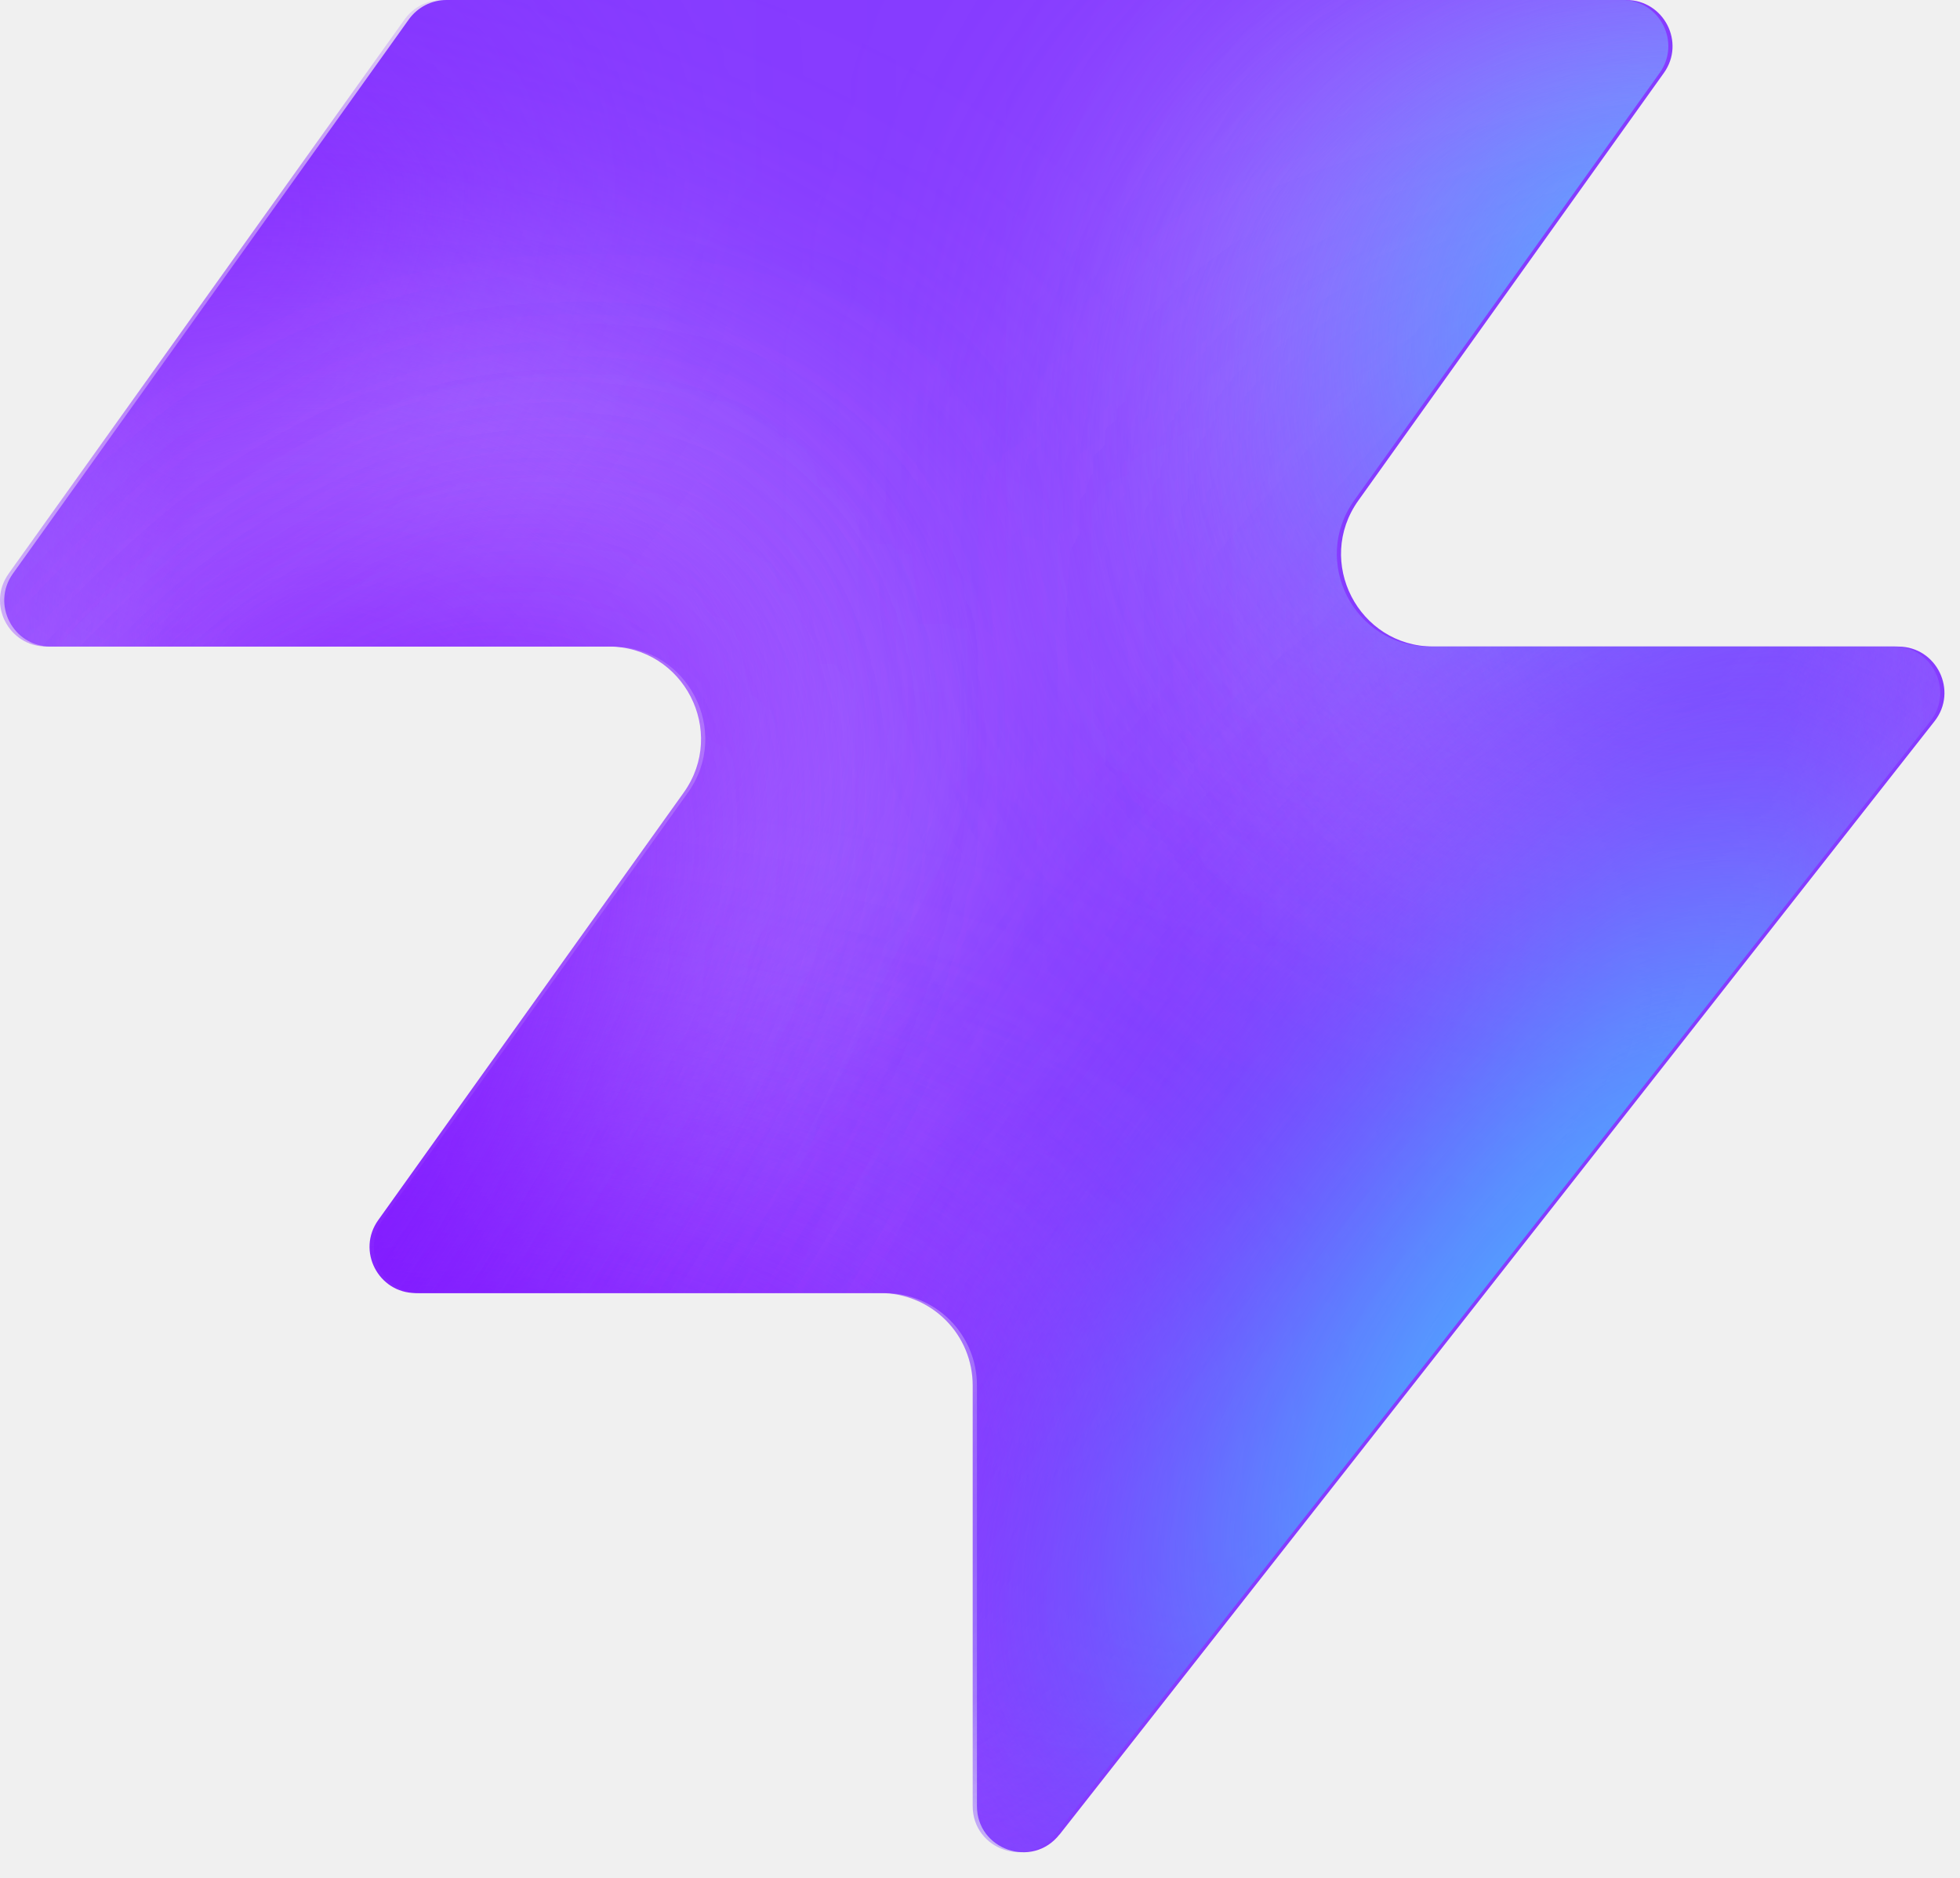
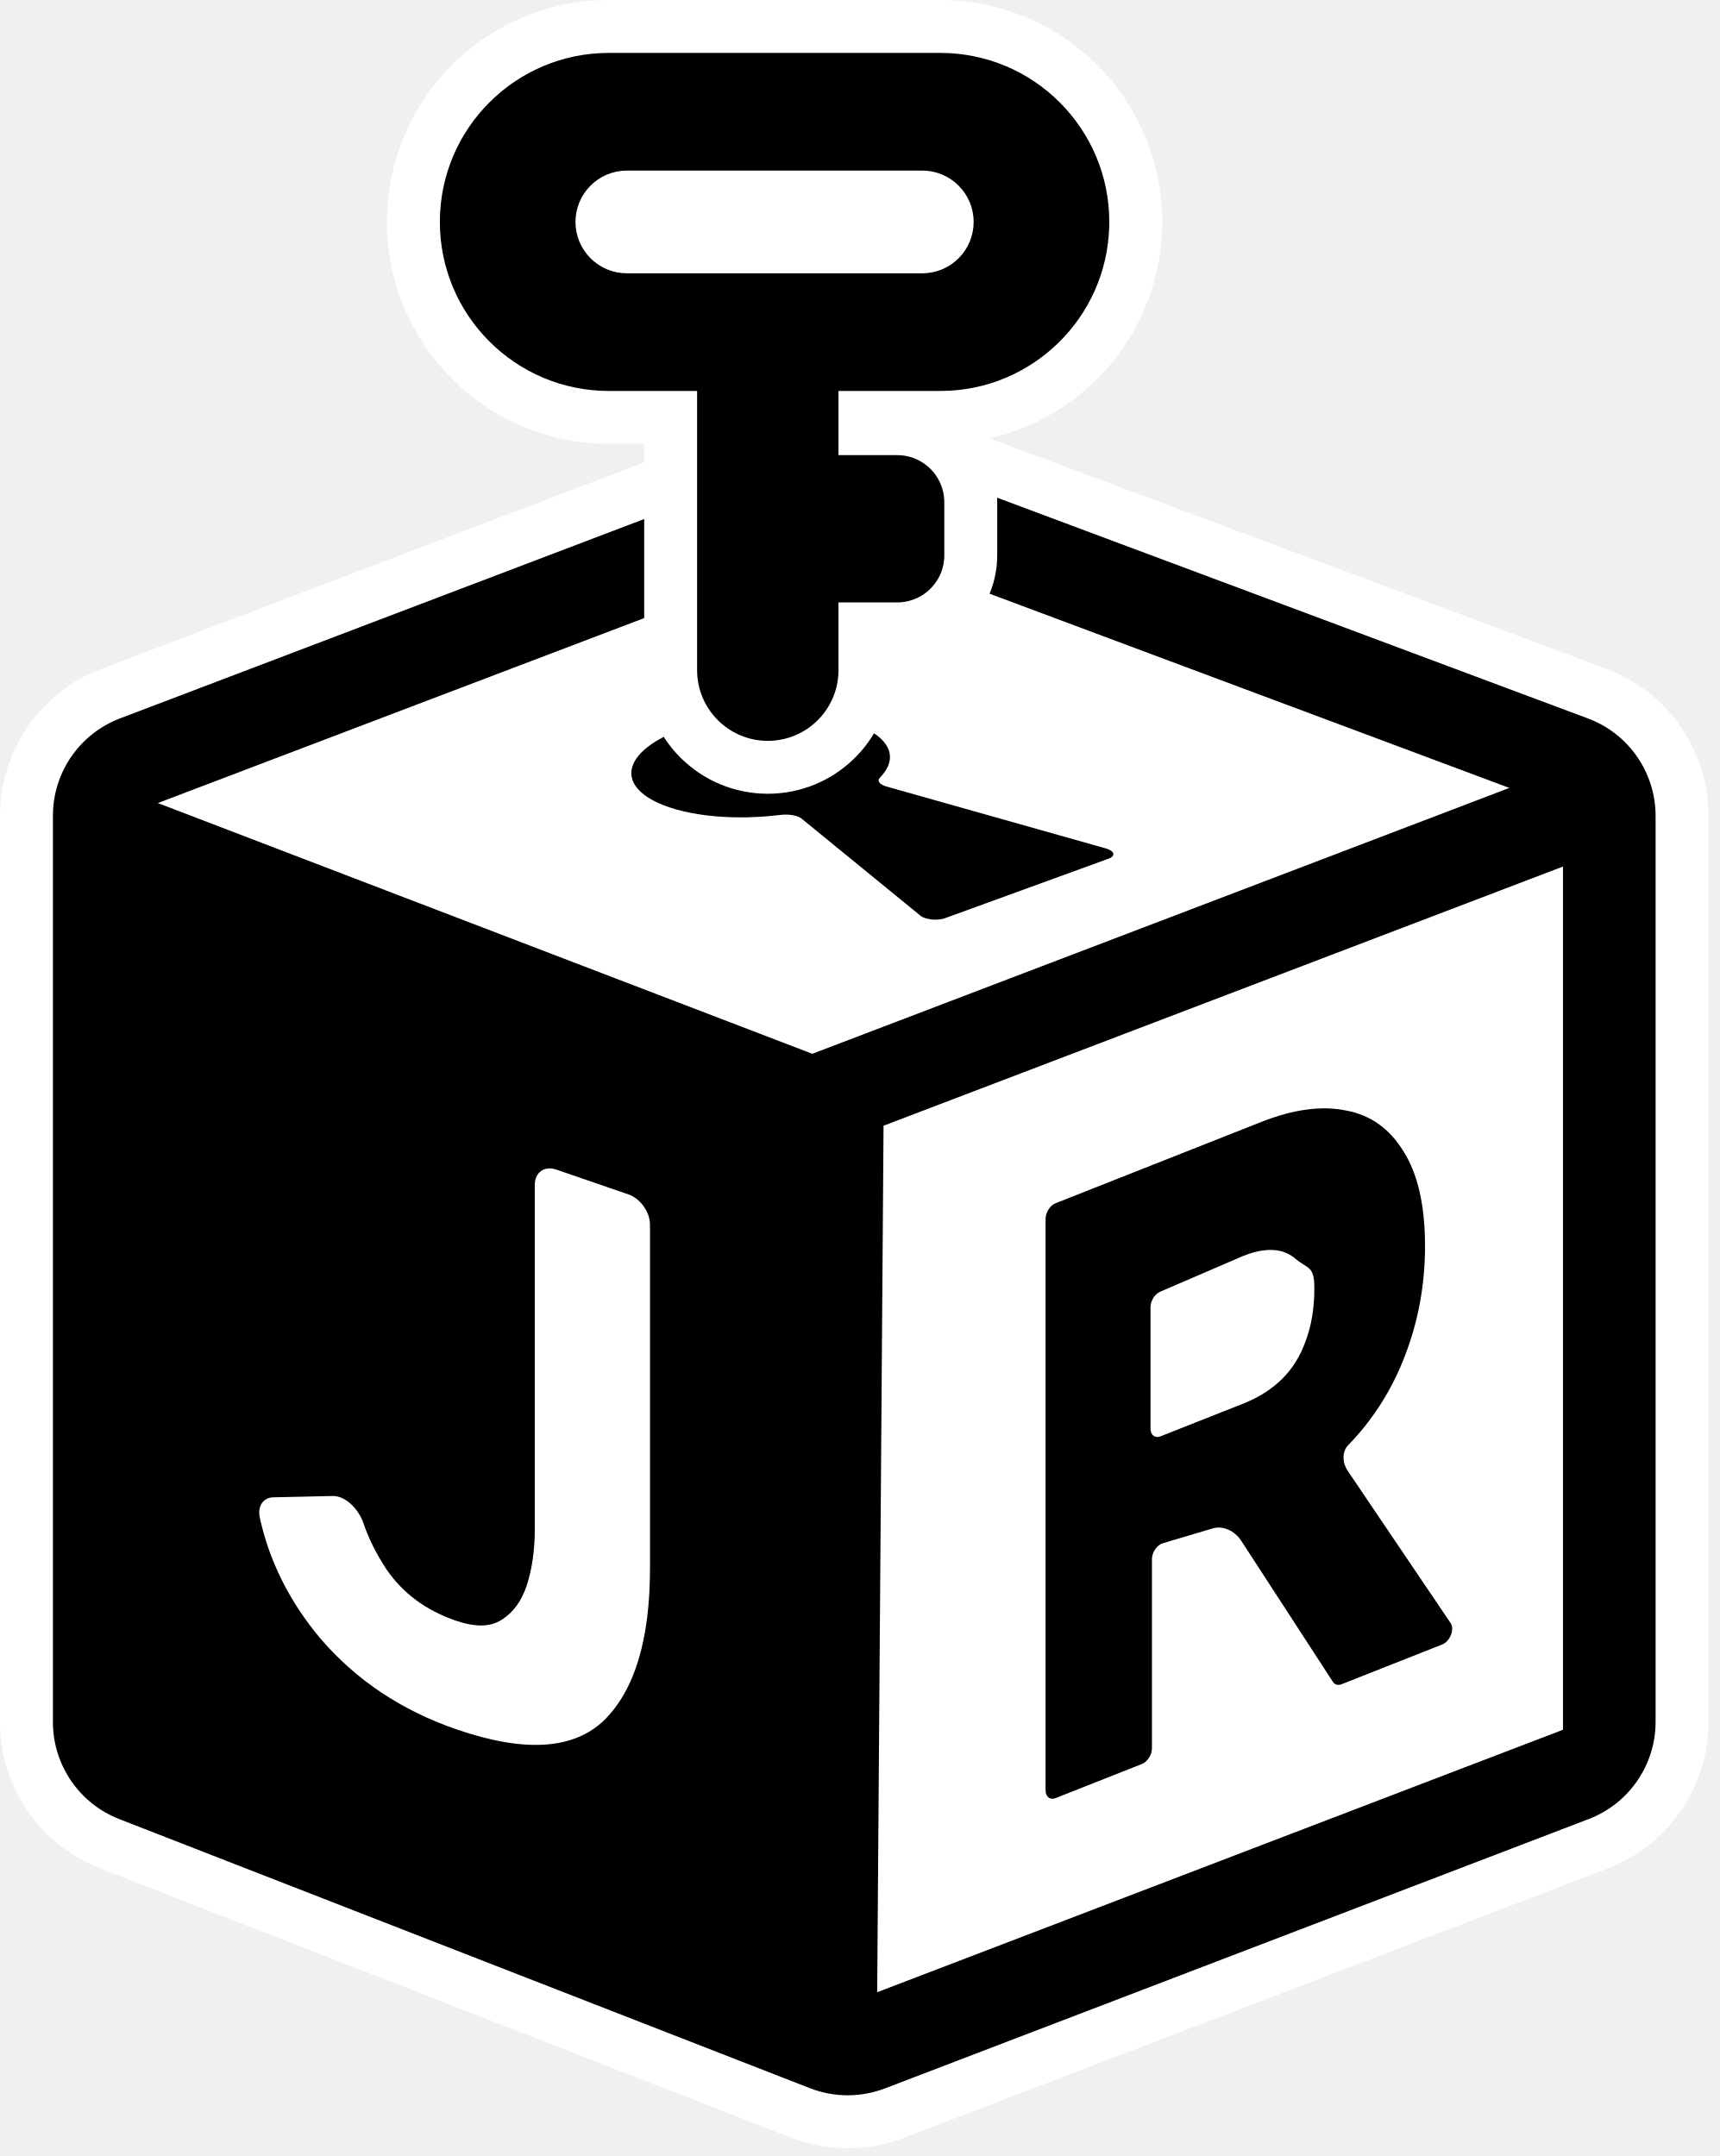
- <svg xmlns="http://www.w3.org/2000/svg" width="48" height="46" fill="none" viewBox="0 0 48 46">
-   <path fill="#863bff" d="M25.946 44.938c-.664.845-2.021.375-2.021-.698V33.937a2.26 2.26 0 0 0-2.262-2.262H10.287c-.92 0-1.456-1.04-.92-1.788l7.48-10.471c1.07-1.497 0-3.578-1.842-3.578H1.237c-.92 0-1.456-1.04-.92-1.788L10.013.474c.214-.297.556-.474.92-.474h28.894c.92 0 1.456 1.04.92 1.788l-7.48 10.471c-1.07 1.498 0 3.579 1.842 3.579h11.377c.943 0 1.473 1.088.89 1.83L25.947 44.94z" style="fill:#863bff;fill:color(display-p3 .525 .23 1);fill-opacity:1" />
-   <mask id="a" width="48" height="46" x="0" y="0" maskUnits="userSpaceOnUse" style="mask-type:alpha">
-     <path fill="#000" d="M25.842 44.938c-.664.844-2.021.375-2.021-.698V33.937a2.26 2.26 0 0 0-2.262-2.262H10.183c-.92 0-1.456-1.04-.92-1.788l7.48-10.471c1.07-1.498 0-3.579-1.842-3.579H1.133c-.92 0-1.456-1.04-.92-1.787L9.91.473c.214-.297.556-.474.92-.474h28.894c.92 0 1.456 1.04.92 1.788l-7.48 10.471c-1.07 1.498 0 3.578 1.842 3.578h11.377c.943 0 1.473 1.088.89 1.832L25.843 44.94z" style="fill:#000;fill-opacity:1" />
-   </mask>
-   <g mask="url(#a)">
-     <g filter="url(#b)">
-       <ellipse cx="5.508" cy="14.704" fill="#ede6ff" rx="5.508" ry="14.704" style="fill:#ede6ff;fill:color(display-p3 .927 .903 1);fill-opacity:1" transform="matrix(.00324 1 1 -.00324 -4.47 31.516)" />
-     </g>
-     <g filter="url(#c)">
-       <ellipse cx="10.399" cy="29.851" fill="#ede6ff" rx="10.399" ry="29.851" style="fill:#ede6ff;fill:color(display-p3 .927 .903 1);fill-opacity:1" transform="matrix(.00324 1 1 -.00324 -39.328 7.883)" />
-     </g>
-     <g filter="url(#d)">
-       <ellipse cx="5.508" cy="30.487" fill="#7e14ff" rx="5.508" ry="30.487" style="fill:#7e14ff;fill:color(display-p3 .492 .077 1);fill-opacity:1" transform="rotate(89.814 -25.913 -14.639)scale(1 -1)" />
-     </g>
-     <g filter="url(#e)">
-       <ellipse cx="5.508" cy="30.599" fill="#7e14ff" rx="5.508" ry="30.599" style="fill:#7e14ff;fill:color(display-p3 .492 .077 1);fill-opacity:1" transform="rotate(89.814 -32.644 -3.334)scale(1 -1)" />
-     </g>
-     <g filter="url(#f)">
-       <ellipse cx="5.508" cy="30.599" fill="#7e14ff" rx="5.508" ry="30.599" style="fill:#7e14ff;fill:color(display-p3 .492 .077 1);fill-opacity:1" transform="matrix(.00324 1 1 -.00324 -34.34 30.47)" />
-     </g>
-     <g filter="url(#g)">
-       <ellipse cx="14.072" cy="22.078" fill="#ede6ff" rx="14.072" ry="22.078" style="fill:#ede6ff;fill:color(display-p3 .927 .903 1);fill-opacity:1" transform="rotate(93.35 24.506 48.493)scale(-1 1)" />
-     </g>
-     <g filter="url(#h)">
-       <ellipse cx="3.47" cy="21.501" fill="#7e14ff" rx="3.47" ry="21.501" style="fill:#7e14ff;fill:color(display-p3 .492 .077 1);fill-opacity:1" transform="rotate(89.009 28.708 47.59)scale(-1 1)" />
-     </g>
-     <g filter="url(#i)">
-       <ellipse cx="3.47" cy="21.501" fill="#7e14ff" rx="3.47" ry="21.501" style="fill:#7e14ff;fill:color(display-p3 .492 .077 1);fill-opacity:1" transform="rotate(89.009 28.708 47.59)scale(-1 1)" />
-     </g>
-     <g filter="url(#j)">
-       <ellipse cx=".387" cy="8.972" fill="#7e14ff" rx="4.407" ry="29.108" style="fill:#7e14ff;fill:color(display-p3 .492 .077 1);fill-opacity:1" transform="rotate(39.51 .387 8.972)" />
-     </g>
-     <g filter="url(#k)">
-       <ellipse cx="47.523" cy="-6.092" fill="#7e14ff" rx="4.407" ry="29.108" style="fill:#7e14ff;fill:color(display-p3 .492 .077 1);fill-opacity:1" transform="rotate(37.892 47.523 -6.092)" />
-     </g>
-     <g filter="url(#l)">
-       <ellipse cx="41.412" cy="6.333" fill="#47bfff" rx="5.971" ry="9.665" style="fill:#47bfff;fill:color(display-p3 .28 .748 1);fill-opacity:1" transform="rotate(37.892 41.412 6.333)" />
-     </g>
-     <g filter="url(#m)">
-       <ellipse cx="-1.879" cy="38.332" fill="#7e14ff" rx="4.407" ry="29.108" style="fill:#7e14ff;fill:color(display-p3 .492 .077 1);fill-opacity:1" transform="rotate(37.892 -1.88 38.332)" />
-     </g>
-     <g filter="url(#n)">
-       <ellipse cx="-1.879" cy="38.332" fill="#7e14ff" rx="4.407" ry="29.108" style="fill:#7e14ff;fill:color(display-p3 .492 .077 1);fill-opacity:1" transform="rotate(37.892 -1.88 38.332)" />
-     </g>
-     <g filter="url(#o)">
-       <ellipse cx="35.651" cy="29.907" fill="#7e14ff" rx="4.407" ry="29.108" style="fill:#7e14ff;fill:color(display-p3 .492 .077 1);fill-opacity:1" transform="rotate(37.892 35.651 29.907)" />
-     </g>
-     <g filter="url(#p)">
-       <ellipse cx="38.418" cy="32.4" fill="#47bfff" rx="5.971" ry="15.297" style="fill:#47bfff;fill:color(display-p3 .28 .748 1);fill-opacity:1" transform="rotate(37.892 38.418 32.4)" />
-     </g>
-   </g>
-   <defs>
-     <filter id="b" width="60.045" height="41.654" x="-19.77" y="16.149" color-interpolation-filters="sRGB" filterUnits="userSpaceOnUse">
-       <feFlood flood-opacity="0" result="BackgroundImageFix" />
-       <feBlend in="SourceGraphic" in2="BackgroundImageFix" result="shape" />
-       <feGaussianBlur result="effect1_foregroundBlur_2002_17158" stdDeviation="7.659" />
-     </filter>
-     <filter id="c" width="90.34" height="51.437" x="-54.613" y="-7.533" color-interpolation-filters="sRGB" filterUnits="userSpaceOnUse">
-       <feFlood flood-opacity="0" result="BackgroundImageFix" />
-       <feBlend in="SourceGraphic" in2="BackgroundImageFix" result="shape" />
-       <feGaussianBlur result="effect1_foregroundBlur_2002_17158" stdDeviation="7.659" />
-     </filter>
-     <filter id="d" width="79.355" height="29.4" x="-49.64" y="2.03" color-interpolation-filters="sRGB" filterUnits="userSpaceOnUse">
-       <feFlood flood-opacity="0" result="BackgroundImageFix" />
-       <feBlend in="SourceGraphic" in2="BackgroundImageFix" result="shape" />
-       <feGaussianBlur result="effect1_foregroundBlur_2002_17158" stdDeviation="4.596" />
-     </filter>
-     <filter id="e" width="79.579" height="29.4" x="-45.045" y="20.029" color-interpolation-filters="sRGB" filterUnits="userSpaceOnUse">
-       <feFlood flood-opacity="0" result="BackgroundImageFix" />
-       <feBlend in="SourceGraphic" in2="BackgroundImageFix" result="shape" />
-       <feGaussianBlur result="effect1_foregroundBlur_2002_17158" stdDeviation="4.596" />
-     </filter>
-     <filter id="f" width="79.579" height="29.4" x="-43.513" y="21.178" color-interpolation-filters="sRGB" filterUnits="userSpaceOnUse">
-       <feFlood flood-opacity="0" result="BackgroundImageFix" />
-       <feBlend in="SourceGraphic" in2="BackgroundImageFix" result="shape" />
-       <feGaussianBlur result="effect1_foregroundBlur_2002_17158" stdDeviation="4.596" />
-     </filter>
-     <filter id="g" width="74.749" height="58.852" x="15.756" y="-17.901" color-interpolation-filters="sRGB" filterUnits="userSpaceOnUse">
-       <feFlood flood-opacity="0" result="BackgroundImageFix" />
-       <feBlend in="SourceGraphic" in2="BackgroundImageFix" result="shape" />
-       <feGaussianBlur result="effect1_foregroundBlur_2002_17158" stdDeviation="7.659" />
-     </filter>
-     <filter id="h" width="61.377" height="25.362" x="23.548" y="2.284" color-interpolation-filters="sRGB" filterUnits="userSpaceOnUse">
-       <feFlood flood-opacity="0" result="BackgroundImageFix" />
-       <feBlend in="SourceGraphic" in2="BackgroundImageFix" result="shape" />
-       <feGaussianBlur result="effect1_foregroundBlur_2002_17158" stdDeviation="4.596" />
-     </filter>
-     <filter id="i" width="61.377" height="25.362" x="23.548" y="2.284" color-interpolation-filters="sRGB" filterUnits="userSpaceOnUse">
-       <feFlood flood-opacity="0" result="BackgroundImageFix" />
-       <feBlend in="SourceGraphic" in2="BackgroundImageFix" result="shape" />
-       <feGaussianBlur result="effect1_foregroundBlur_2002_17158" stdDeviation="4.596" />
-     </filter>
-     <filter id="j" width="56.045" height="63.649" x="-27.636" y="-22.853" color-interpolation-filters="sRGB" filterUnits="userSpaceOnUse">
-       <feFlood flood-opacity="0" result="BackgroundImageFix" />
-       <feBlend in="SourceGraphic" in2="BackgroundImageFix" result="shape" />
-       <feGaussianBlur result="effect1_foregroundBlur_2002_17158" stdDeviation="4.596" />
-     </filter>
-     <filter id="k" width="54.814" height="64.646" x="20.116" y="-38.415" color-interpolation-filters="sRGB" filterUnits="userSpaceOnUse">
-       <feFlood flood-opacity="0" result="BackgroundImageFix" />
-       <feBlend in="SourceGraphic" in2="BackgroundImageFix" result="shape" />
-       <feGaussianBlur result="effect1_foregroundBlur_2002_17158" stdDeviation="4.596" />
-     </filter>
-     <filter id="l" width="33.541" height="35.313" x="24.641" y="-11.323" color-interpolation-filters="sRGB" filterUnits="userSpaceOnUse">
-       <feFlood flood-opacity="0" result="BackgroundImageFix" />
-       <feBlend in="SourceGraphic" in2="BackgroundImageFix" result="shape" />
-       <feGaussianBlur result="effect1_foregroundBlur_2002_17158" stdDeviation="4.596" />
-     </filter>
-     <filter id="m" width="54.814" height="64.646" x="-29.286" y="6.009" color-interpolation-filters="sRGB" filterUnits="userSpaceOnUse">
-       <feFlood flood-opacity="0" result="BackgroundImageFix" />
-       <feBlend in="SourceGraphic" in2="BackgroundImageFix" result="shape" />
-       <feGaussianBlur result="effect1_foregroundBlur_2002_17158" stdDeviation="4.596" />
-     </filter>
-     <filter id="n" width="54.814" height="64.646" x="-29.286" y="6.009" color-interpolation-filters="sRGB" filterUnits="userSpaceOnUse">
-       <feFlood flood-opacity="0" result="BackgroundImageFix" />
-       <feBlend in="SourceGraphic" in2="BackgroundImageFix" result="shape" />
-       <feGaussianBlur result="effect1_foregroundBlur_2002_17158" stdDeviation="4.596" />
-     </filter>
-     <filter id="o" width="54.814" height="64.646" x="8.244" y="-2.416" color-interpolation-filters="sRGB" filterUnits="userSpaceOnUse">
-       <feFlood flood-opacity="0" result="BackgroundImageFix" />
-       <feBlend in="SourceGraphic" in2="BackgroundImageFix" result="shape" />
-       <feGaussianBlur result="effect1_foregroundBlur_2002_17158" stdDeviation="4.596" />
-     </filter>
-     <filter id="p" width="39.409" height="43.623" x="18.713" y="10.588" color-interpolation-filters="sRGB" filterUnits="userSpaceOnUse">
-       <feFlood flood-opacity="0" result="BackgroundImageFix" />
-       <feBlend in="SourceGraphic" in2="BackgroundImageFix" result="shape" />
-       <feGaussianBlur result="effect1_foregroundBlur_2002_17158" stdDeviation="4.596" />
-     </filter>
-   </defs>
+ <svg xmlns="http://www.w3.org/2000/svg" width="130" height="163" viewBox="0 0 130 163" fill="none">
+   <path d="M7.5 61.67V130.195C7.5 131.996 8.605 133.613 10.284 134.267L62.488 154.612C63.5 155.006 64.623 155.01 65.638 154.621L118.833 134.257C120.524 133.61 121.641 131.986 121.641 130.175V61.689C121.641 59.865 120.509 58.233 118.8 57.595L65.605 37.715C64.61 37.343 63.513 37.346 62.521 37.724L10.316 57.585C8.621 58.23 7.5 59.855 7.5 61.67Z" fill="white" />
+   <path d="M60.565 32.583C62.808 31.73 65.284 31.724 67.53 32.563L120.726 52.442C124.584 53.884 127.141 57.57 127.141 61.688V130.175C127.141 134.265 124.618 137.931 120.799 139.394L67.603 159.758C65.313 160.635 62.776 160.627 60.49 159.736L8.286 139.391C4.496 137.913 2 134.262 2 130.194V61.669L2.008 61.286C2.16 57.344 4.652 53.856 8.361 52.444L60.565 32.583ZM13 62.447V129.422L64.079 149.328L116.141 129.398V62.472L64.077 43.016L13 62.447Z" fill="black" stroke="white" stroke-width="4" />
+   <path d="M51.598 55.095C55.903 53.528 62.033 53.489 65.29 55.008C67.468 56.023 67.807 57.478 66.506 58.799C66.281 59.028 66.47 59.311 66.997 59.46L83.584 64.143C84.247 64.33 84.353 64.714 83.798 64.916L71.422 69.421C70.863 69.624 69.944 69.531 69.579 69.233L60.589 61.89C60.291 61.648 59.606 61.534 59.016 61.607C55.572 62.036 51.951 61.731 49.7 60.682C46.444 59.163 47.293 56.662 51.598 55.095Z" fill="black" />
+   <path d="M7.291 131.72L60.411 153.555C61.54 154.019 62.78 153.194 62.787 151.973L63.182 81.546C63.186 80.829 62.746 80.185 62.077 79.929L8.957 59.574C7.834 59.144 6.627 59.969 6.62 61.172L6.225 130.119C6.221 130.82 6.643 131.454 7.291 131.72Z" fill="black" />
+   <path d="M62.773 154.824L63.302 82.69L119.775 61.144" stroke="black" stroke-width="7" />
+   <path fill-rule="evenodd" clip-rule="evenodd" d="M101.738 83.957C103.585 84.295 105.033 85.325 106.084 87.045C107.17 88.751 107.713 91.141 107.713 94.216C107.713 97.121 107.206 99.884 106.192 102.506C105.214 105.07 103.784 107.323 101.901 109.263C101.443 109.741 101.433 110.556 101.882 111.219L109.651 122.716C109.965 123.182 109.604 124.092 109.012 124.326L101.401 127.335C101.138 127.439 100.894 127.373 100.757 127.163L93.823 116.491C93.322 115.72 92.425 115.325 91.678 115.548L87.887 116.676C87.448 116.807 87.071 117.364 87.071 117.883V132.177C87.071 132.666 86.734 133.197 86.318 133.361L79.785 135.943C79.369 136.107 79.031 135.844 79.031 135.354V92.154C79.031 91.664 79.369 91.134 79.785 90.969L95.328 84.825C97.754 83.866 99.891 83.577 101.738 83.957ZM97.935 95.179C96.994 94.355 95.671 94.28 93.969 94.953L87.693 97.658C87.286 97.833 86.962 98.354 86.962 98.833V108.002C86.962 108.492 87.299 108.756 87.715 108.592L93.969 106.119C95.128 105.661 96.106 105.04 96.903 104.256C97.7 103.471 98.297 102.508 98.695 101.369C99.13 100.215 99.347 98.89 99.347 97.395C99.347 95.687 98.877 95.96 97.935 95.179Z" fill="black" />
+   <path d="M34.517 130.749C30.341 129.312 26.901 127.012 24.197 123.852C21.88 121.08 20.36 118.041 19.637 114.737C19.446 113.861 19.908 113.218 20.654 113.202L25.154 113.102C26.095 113.081 27.094 114.057 27.472 115.161C27.876 116.344 28.455 117.503 29.208 118.638C30.441 120.45 32.19 121.747 34.457 122.527C35.928 123.034 37.082 123.01 37.917 122.457C38.792 121.917 39.428 121.042 39.826 119.833C40.223 118.582 40.422 117.179 40.422 115.623V89.585C40.422 88.634 41.151 88.115 42.049 88.424L47.504 90.302C48.403 90.612 49.131 91.633 49.131 92.583V118.558C49.131 123.942 47.978 127.772 45.671 130.048C43.365 132.282 39.647 132.516 34.517 130.749Z" fill="white" />
+   <path d="M71.067 2C79.23 2 85.847 8.617 85.847 16.779L85.842 17.161C85.639 25.147 79.102 31.558 71.067 31.558H65.378V32.41H67.814C70.886 32.41 73.376 34.9 73.376 37.972V41.982C73.376 44.958 71.039 47.388 68.101 47.537L67.814 47.544H65.378V50.667L65.368 51.045C65.171 54.925 61.964 58.01 58.035 58.01C53.98 58.01 50.693 54.722 50.692 50.667V31.558H46.027C37.865 31.558 31.248 24.941 31.248 16.779C31.248 8.617 37.865 2 46.027 2H71.067ZM47.383 14.896C46.343 14.896 45.499 15.739 45.499 16.779C45.499 17.82 46.343 18.663 47.383 18.663H69.711C70.751 18.663 71.595 17.82 71.595 16.779C71.595 15.739 70.751 14.896 69.711 14.896H47.383Z" fill="black" stroke="white" stroke-width="4" />
</svg>
